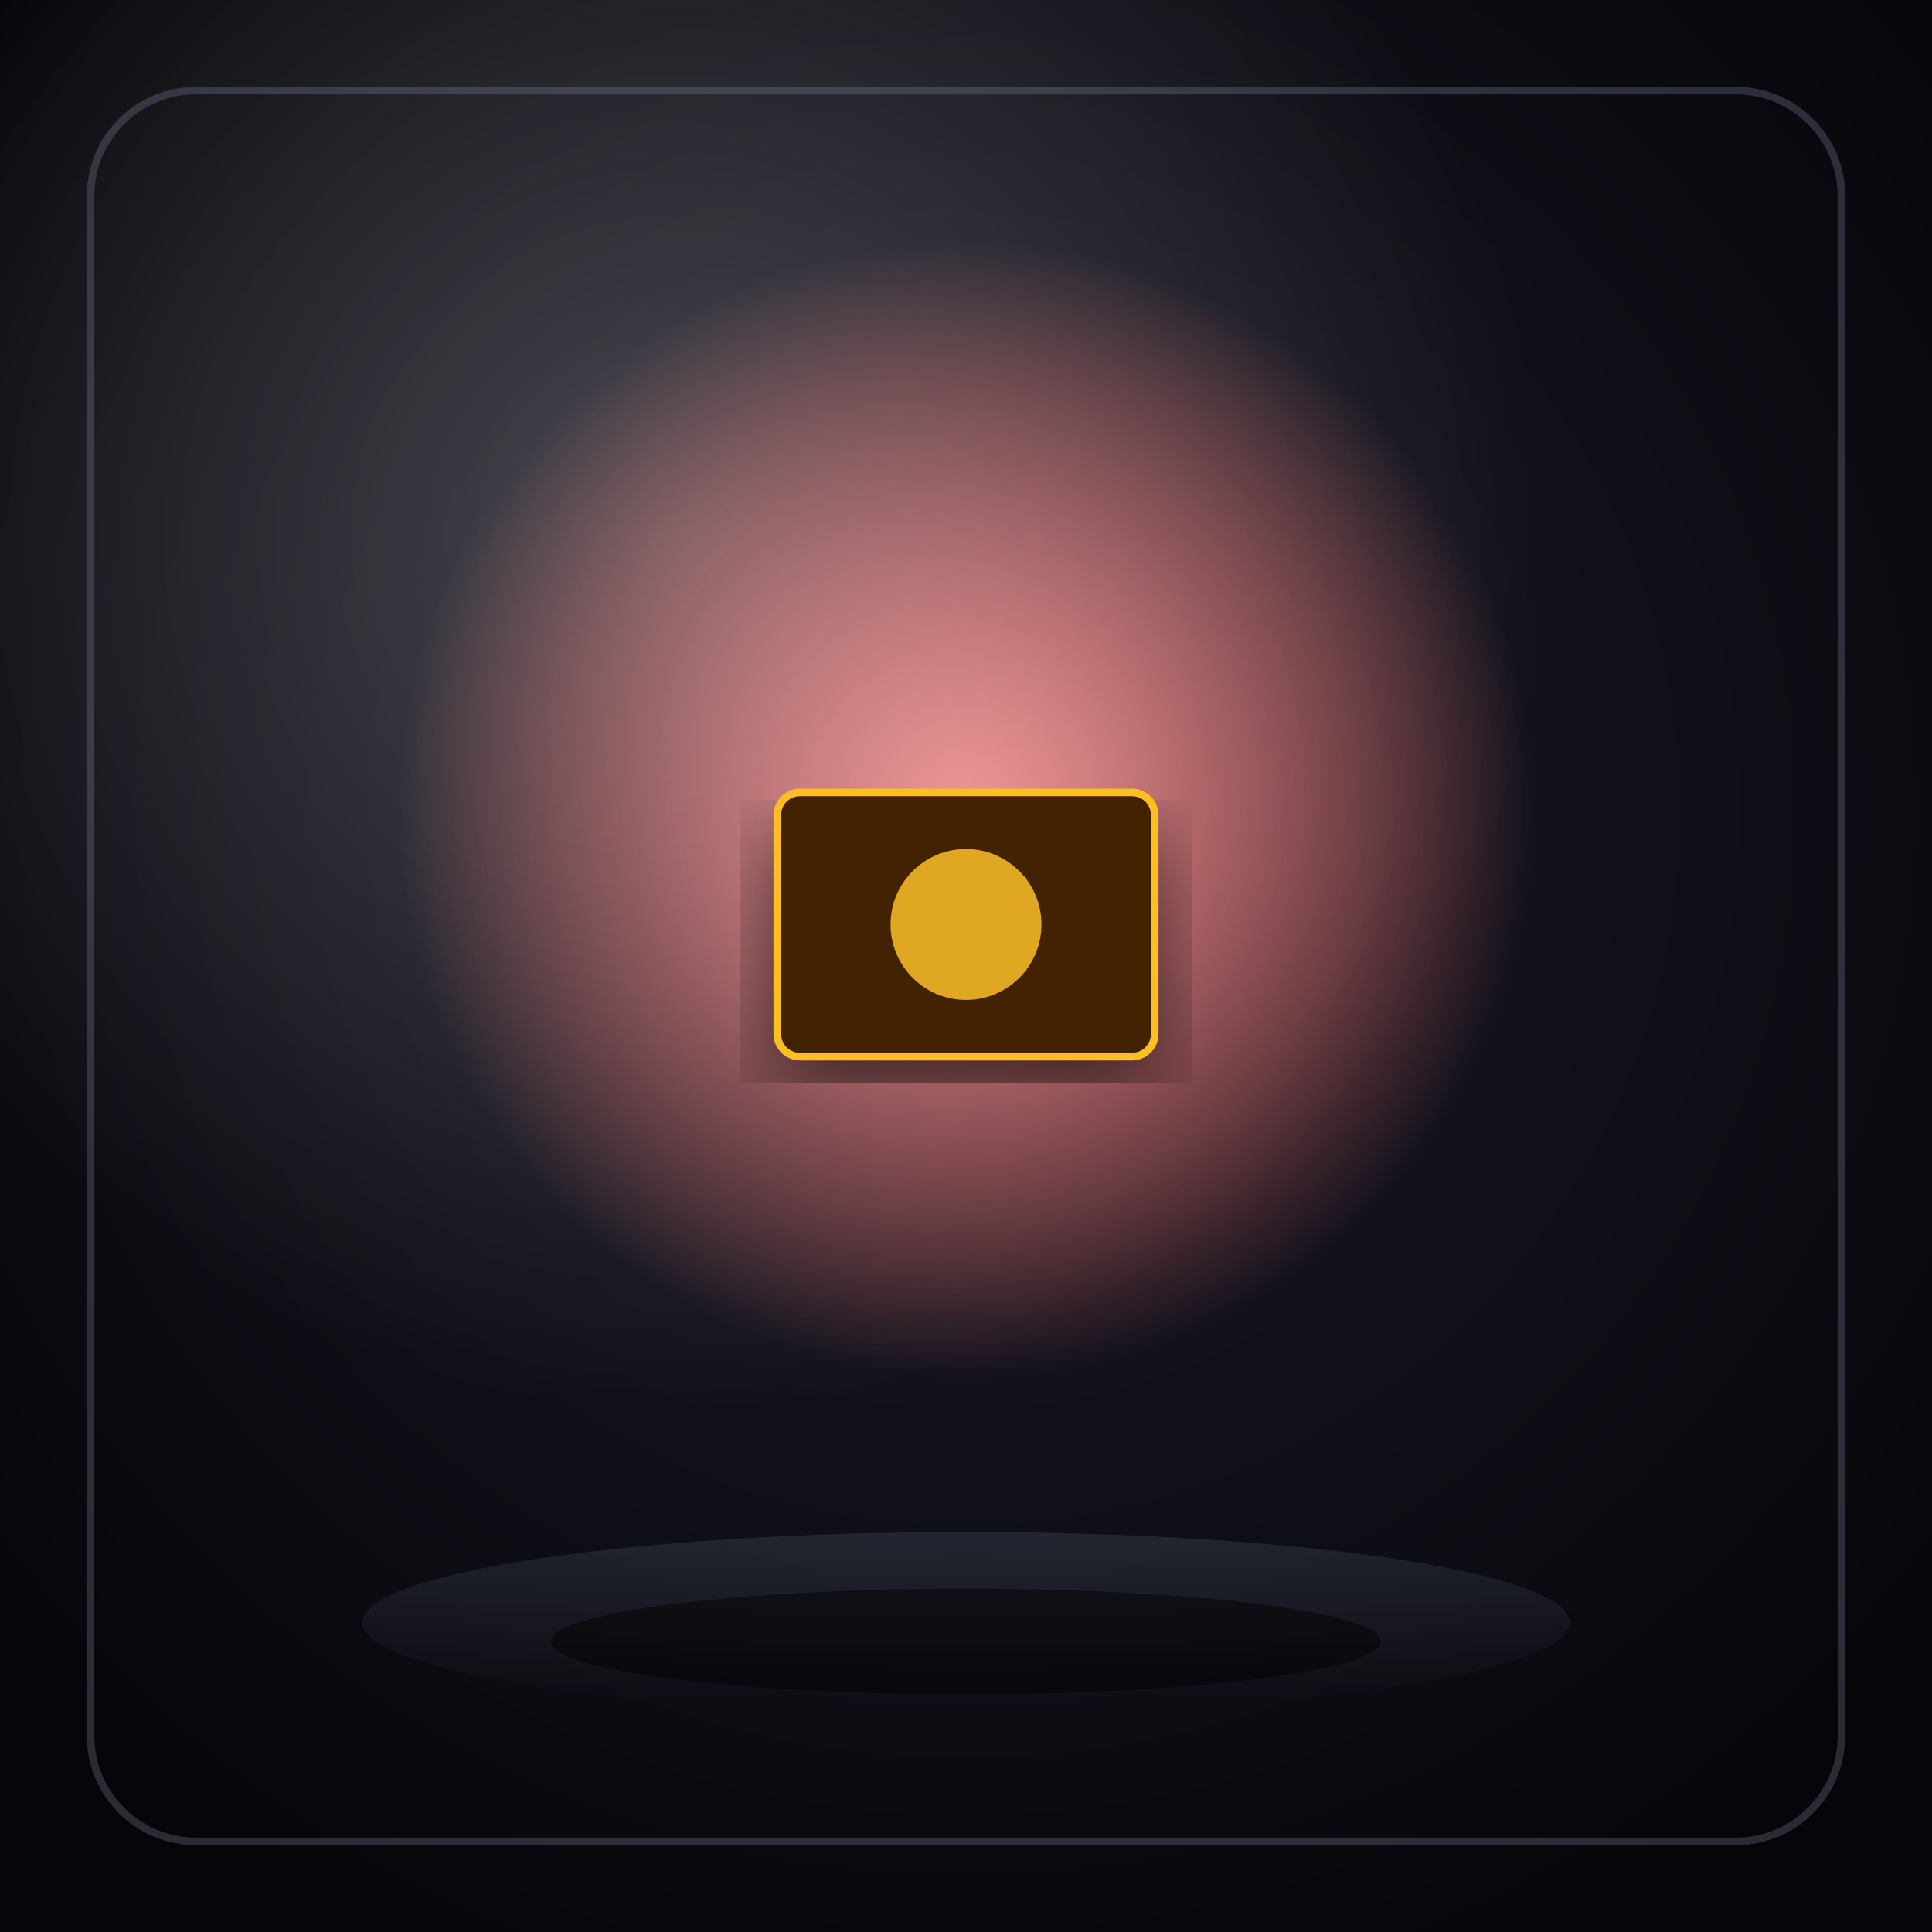
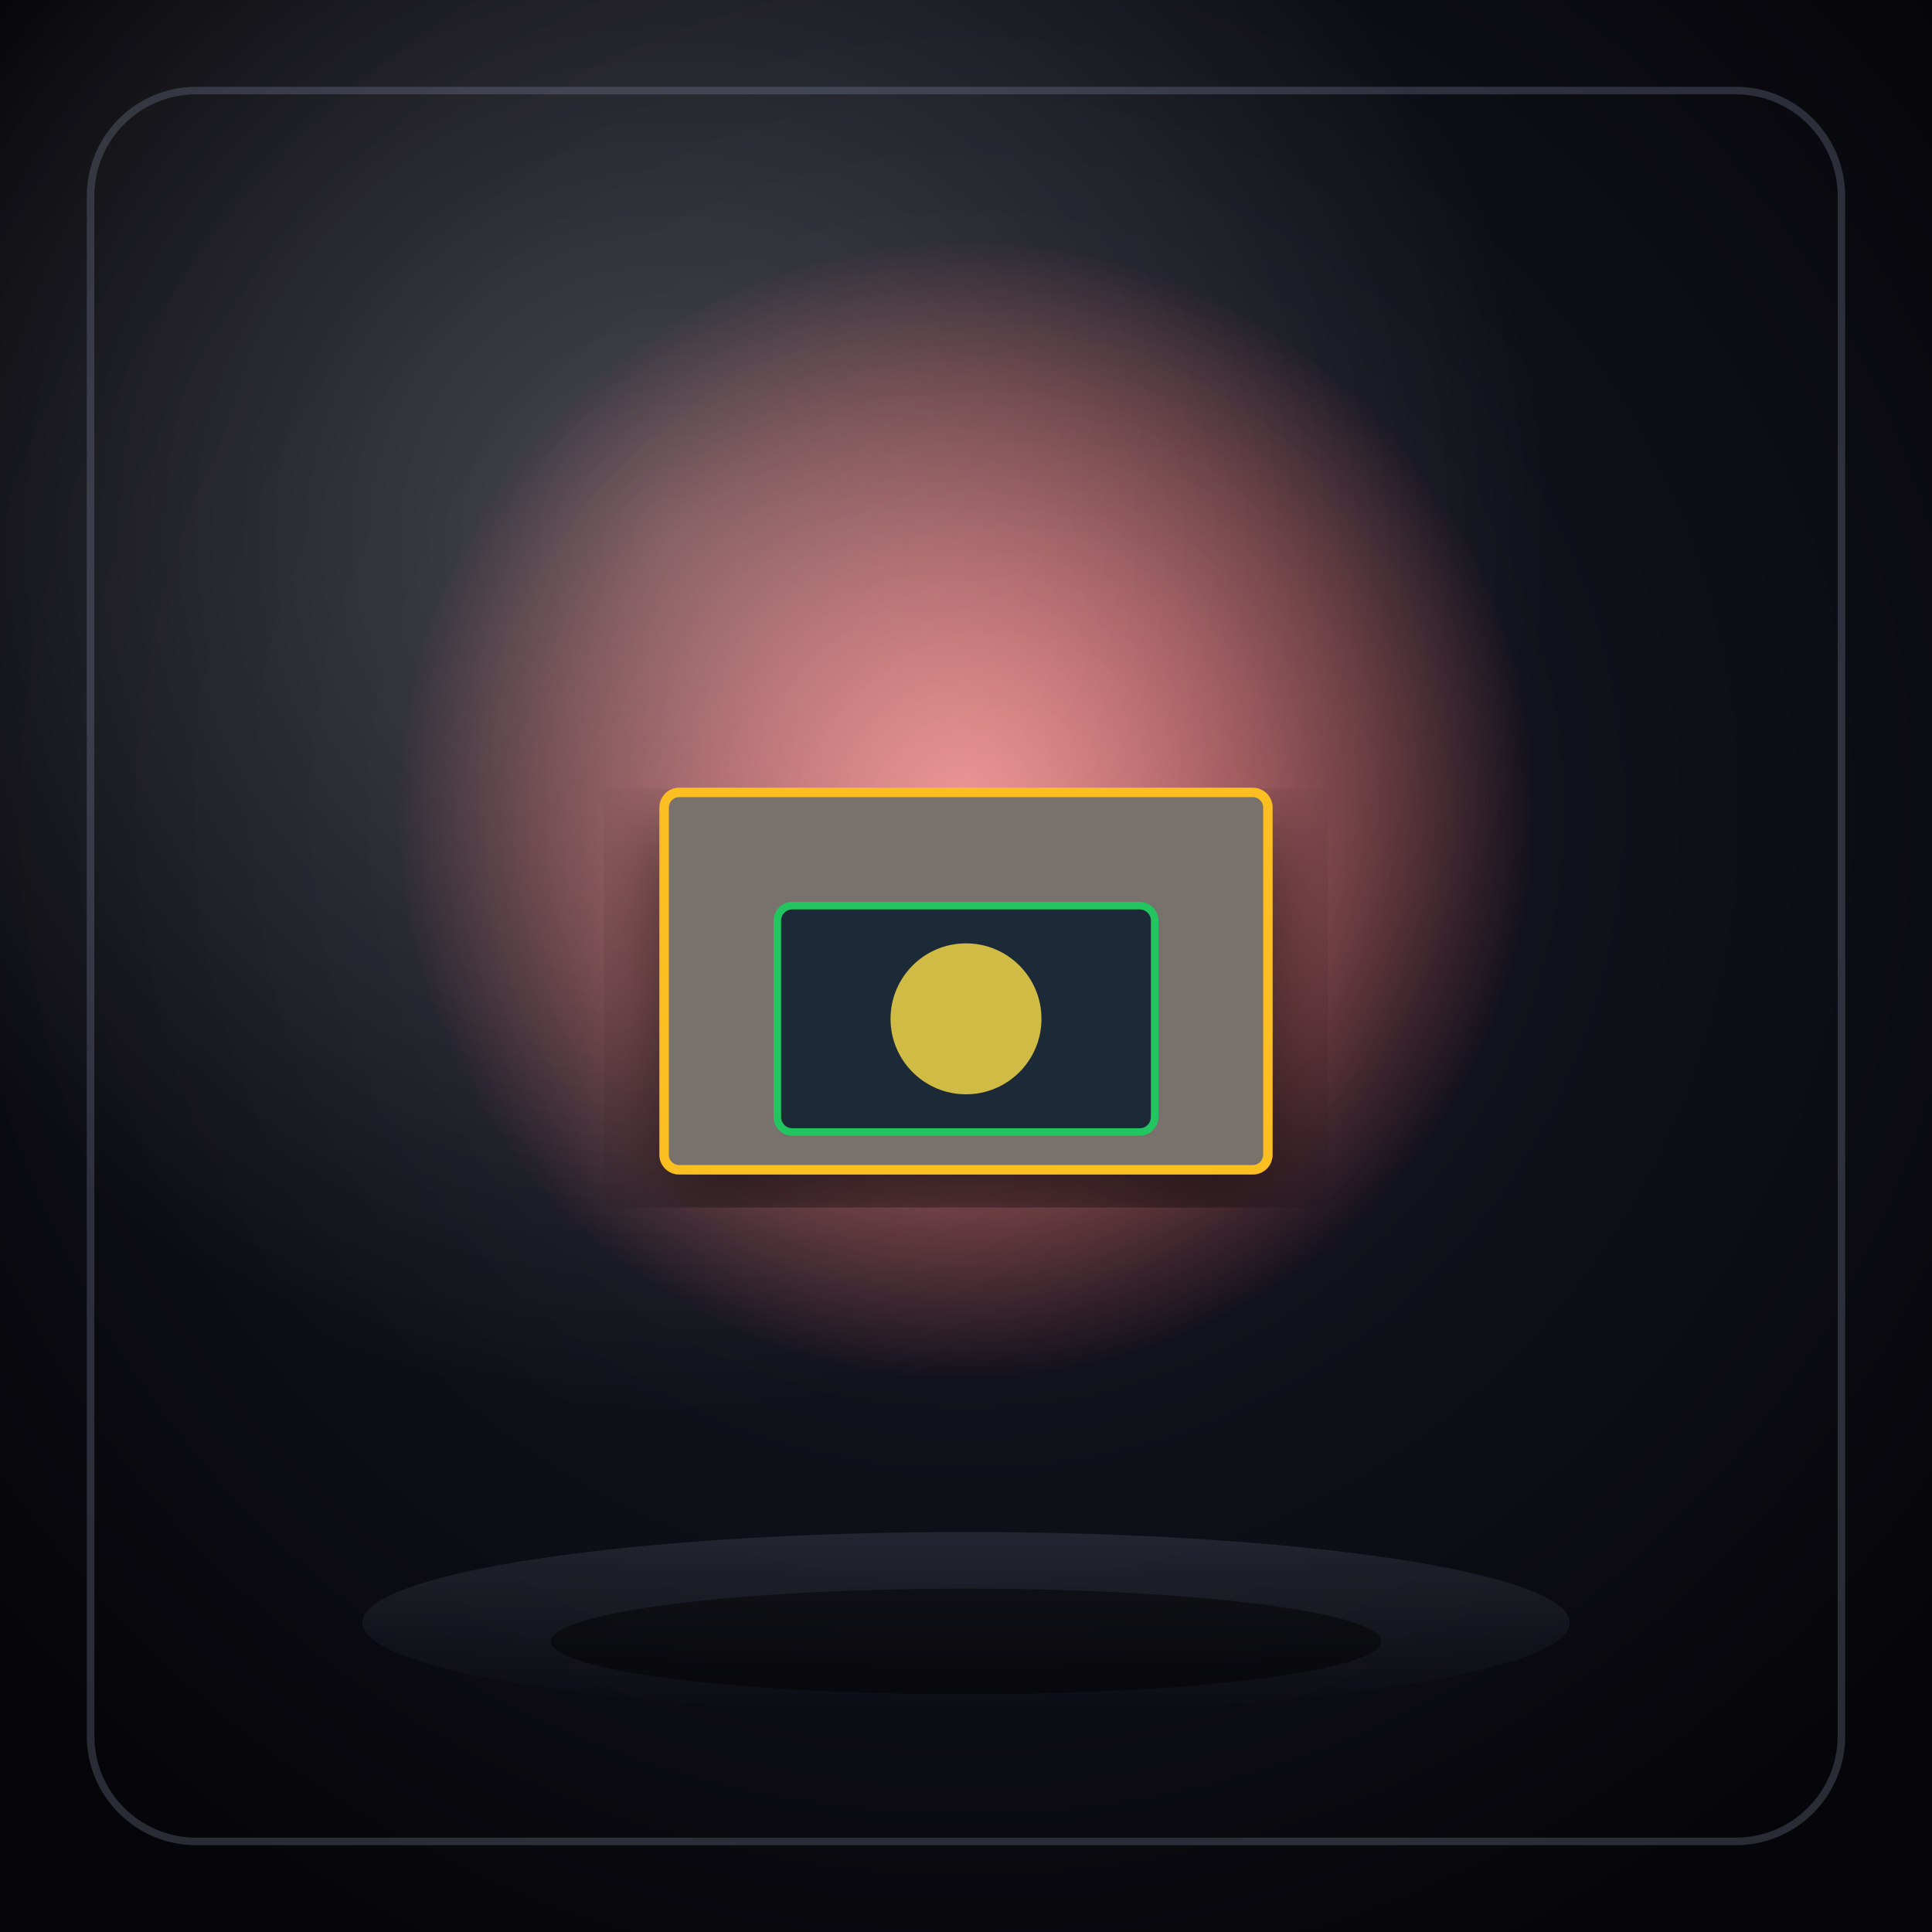
<svg xmlns="http://www.w3.org/2000/svg" width="1024" height="1024" viewBox="0 0 1024 1024">
  <defs>
    <radialGradient id="bg_job_volcano_warehouse" cx="50%" cy="42%" r="65%">
      <stop offset="0%" stop-color="#dc2626" stop-opacity="0.55" />
      <stop offset="45%" stop-color="#12121c" />
      <stop offset="100%" stop-color="#06060a" />
    </radialGradient>
    <radialGradient id="spot_job_volcano_warehouse" cx="35%" cy="28%" r="45%">
      <stop offset="0%" stop-color="#ffffff" stop-opacity="0.22" />
      <stop offset="100%" stop-color="#ffffff" stop-opacity="0" />
    </radialGradient>
    <linearGradient id="floor_job_volcano_warehouse" x1="0" y1="0" x2="0" y2="1">
      <stop offset="0%" stop-color="#94a3b8" stop-opacity="0.15" />
      <stop offset="100%" stop-color="#94a3b8" stop-opacity="0" />
    </linearGradient>
    <filter id="shadow_job_volcano_warehouse">
      <feDropShadow dx="0" dy="18" stdDeviation="24" flood-color="#000" flood-opacity="0.65" />
    </filter>
    <filter id="glow_job_volcano_warehouse">
      <feGaussianBlur stdDeviation="8" result="b" />
      <feMerge>
        <feMergeNode in="b" />
        <feMergeNode in="SourceGraphic" />
      </feMerge>
    </filter>
  </defs>
  <rect width="1024" height="1024" fill="url(#bg_job_volcano_warehouse)" />
  <rect width="1024" height="1024" fill="url(#spot_job_volcano_warehouse)" />
  <ellipse cx="512" cy="860" rx="320" ry="48" fill="url(#floor_job_volcano_warehouse)" />
  <ellipse cx="512" cy="870" rx="220" ry="28" fill="#000" opacity="0.45" />
  <g filter="url(#shadow_job_volcano_warehouse)">
    <g transform="translate(512,500)">
-       <rect x="-100" y="-80" width="200" height="140" rx="12" fill="#422006" stroke="#fbbf24" stroke-width="4" />
-       <circle cx="0" cy="-10" r="40" fill="#fbbf24" opacity="0.85" />
+       <rect x="-160" y="-80" width="320" height="200" rx="8" fill="#78716c" stroke="#fbbf24" stroke-width="5" />
+       <rect x="-100" y="-20" width="200" height="120" rx="8" fill="#1f2937" stroke="#22c55e" stroke-width="4" />
+       <circle cx="0" cy="40" r="40" fill="#fde047" opacity="0.8" />
    </g>
  </g>
  <rect x="48" y="48" width="928" height="928" rx="56" fill="none" stroke="#94a3b8" stroke-opacity="0.25" stroke-width="4" />
</svg>
